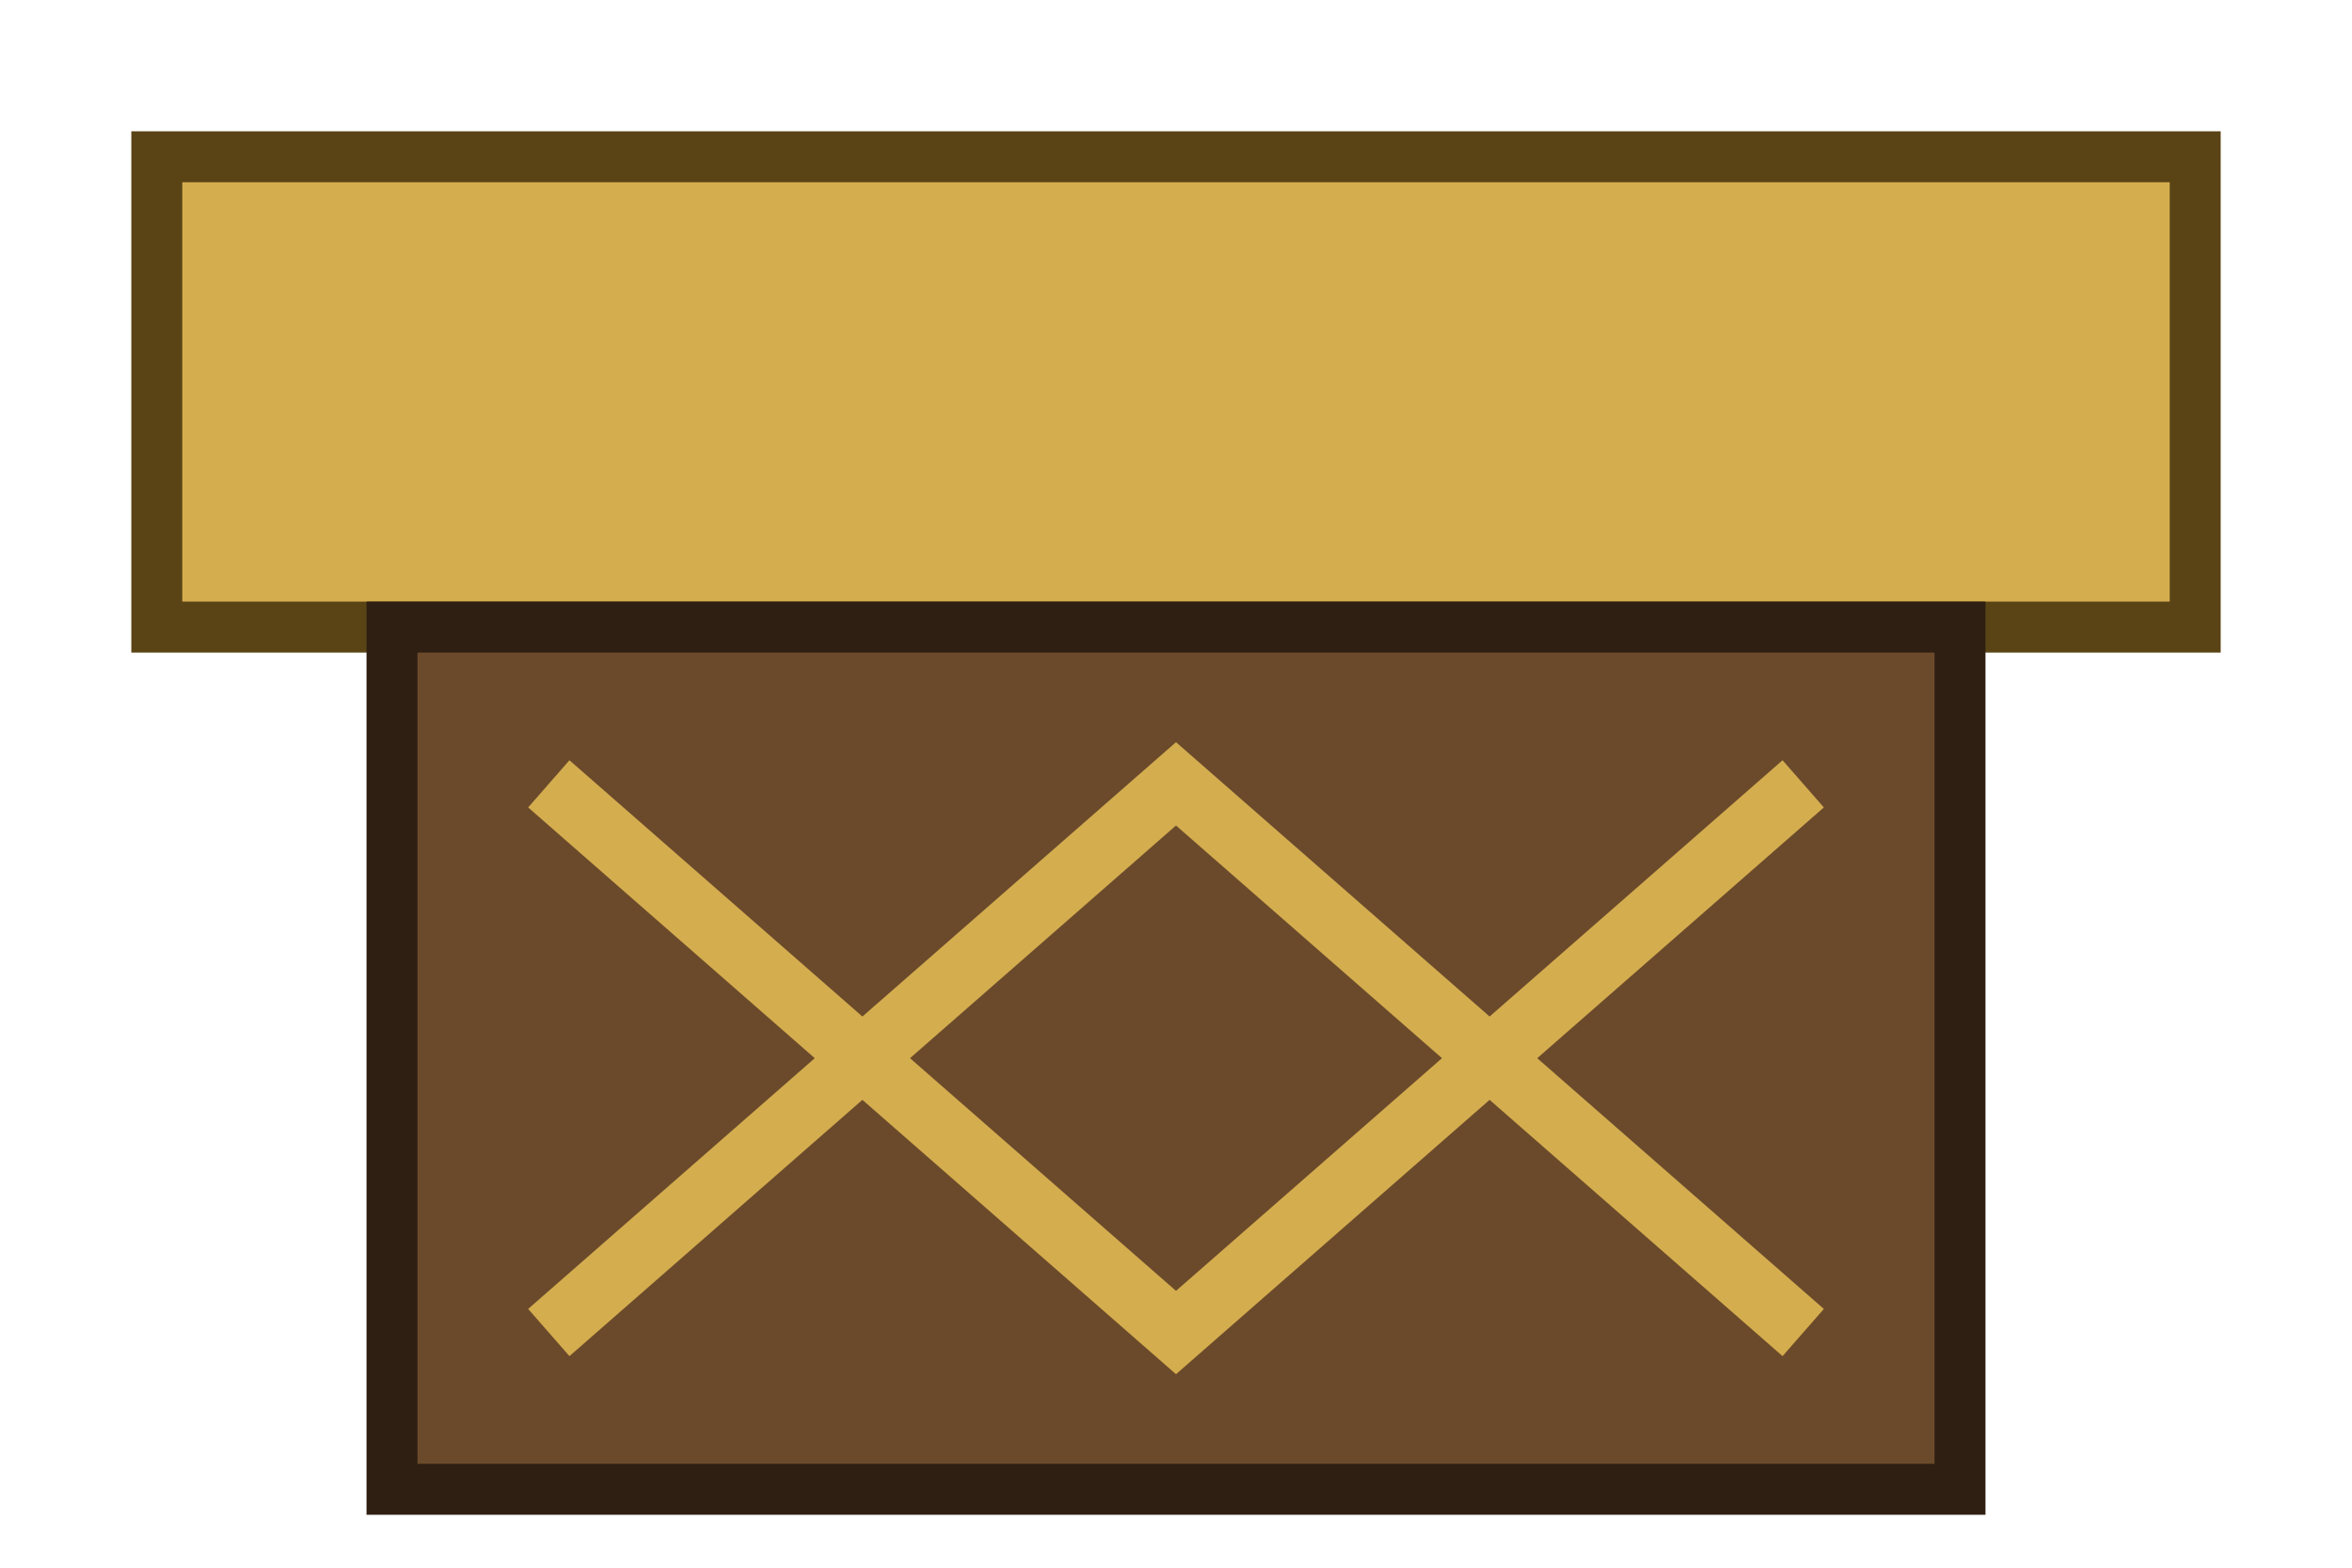
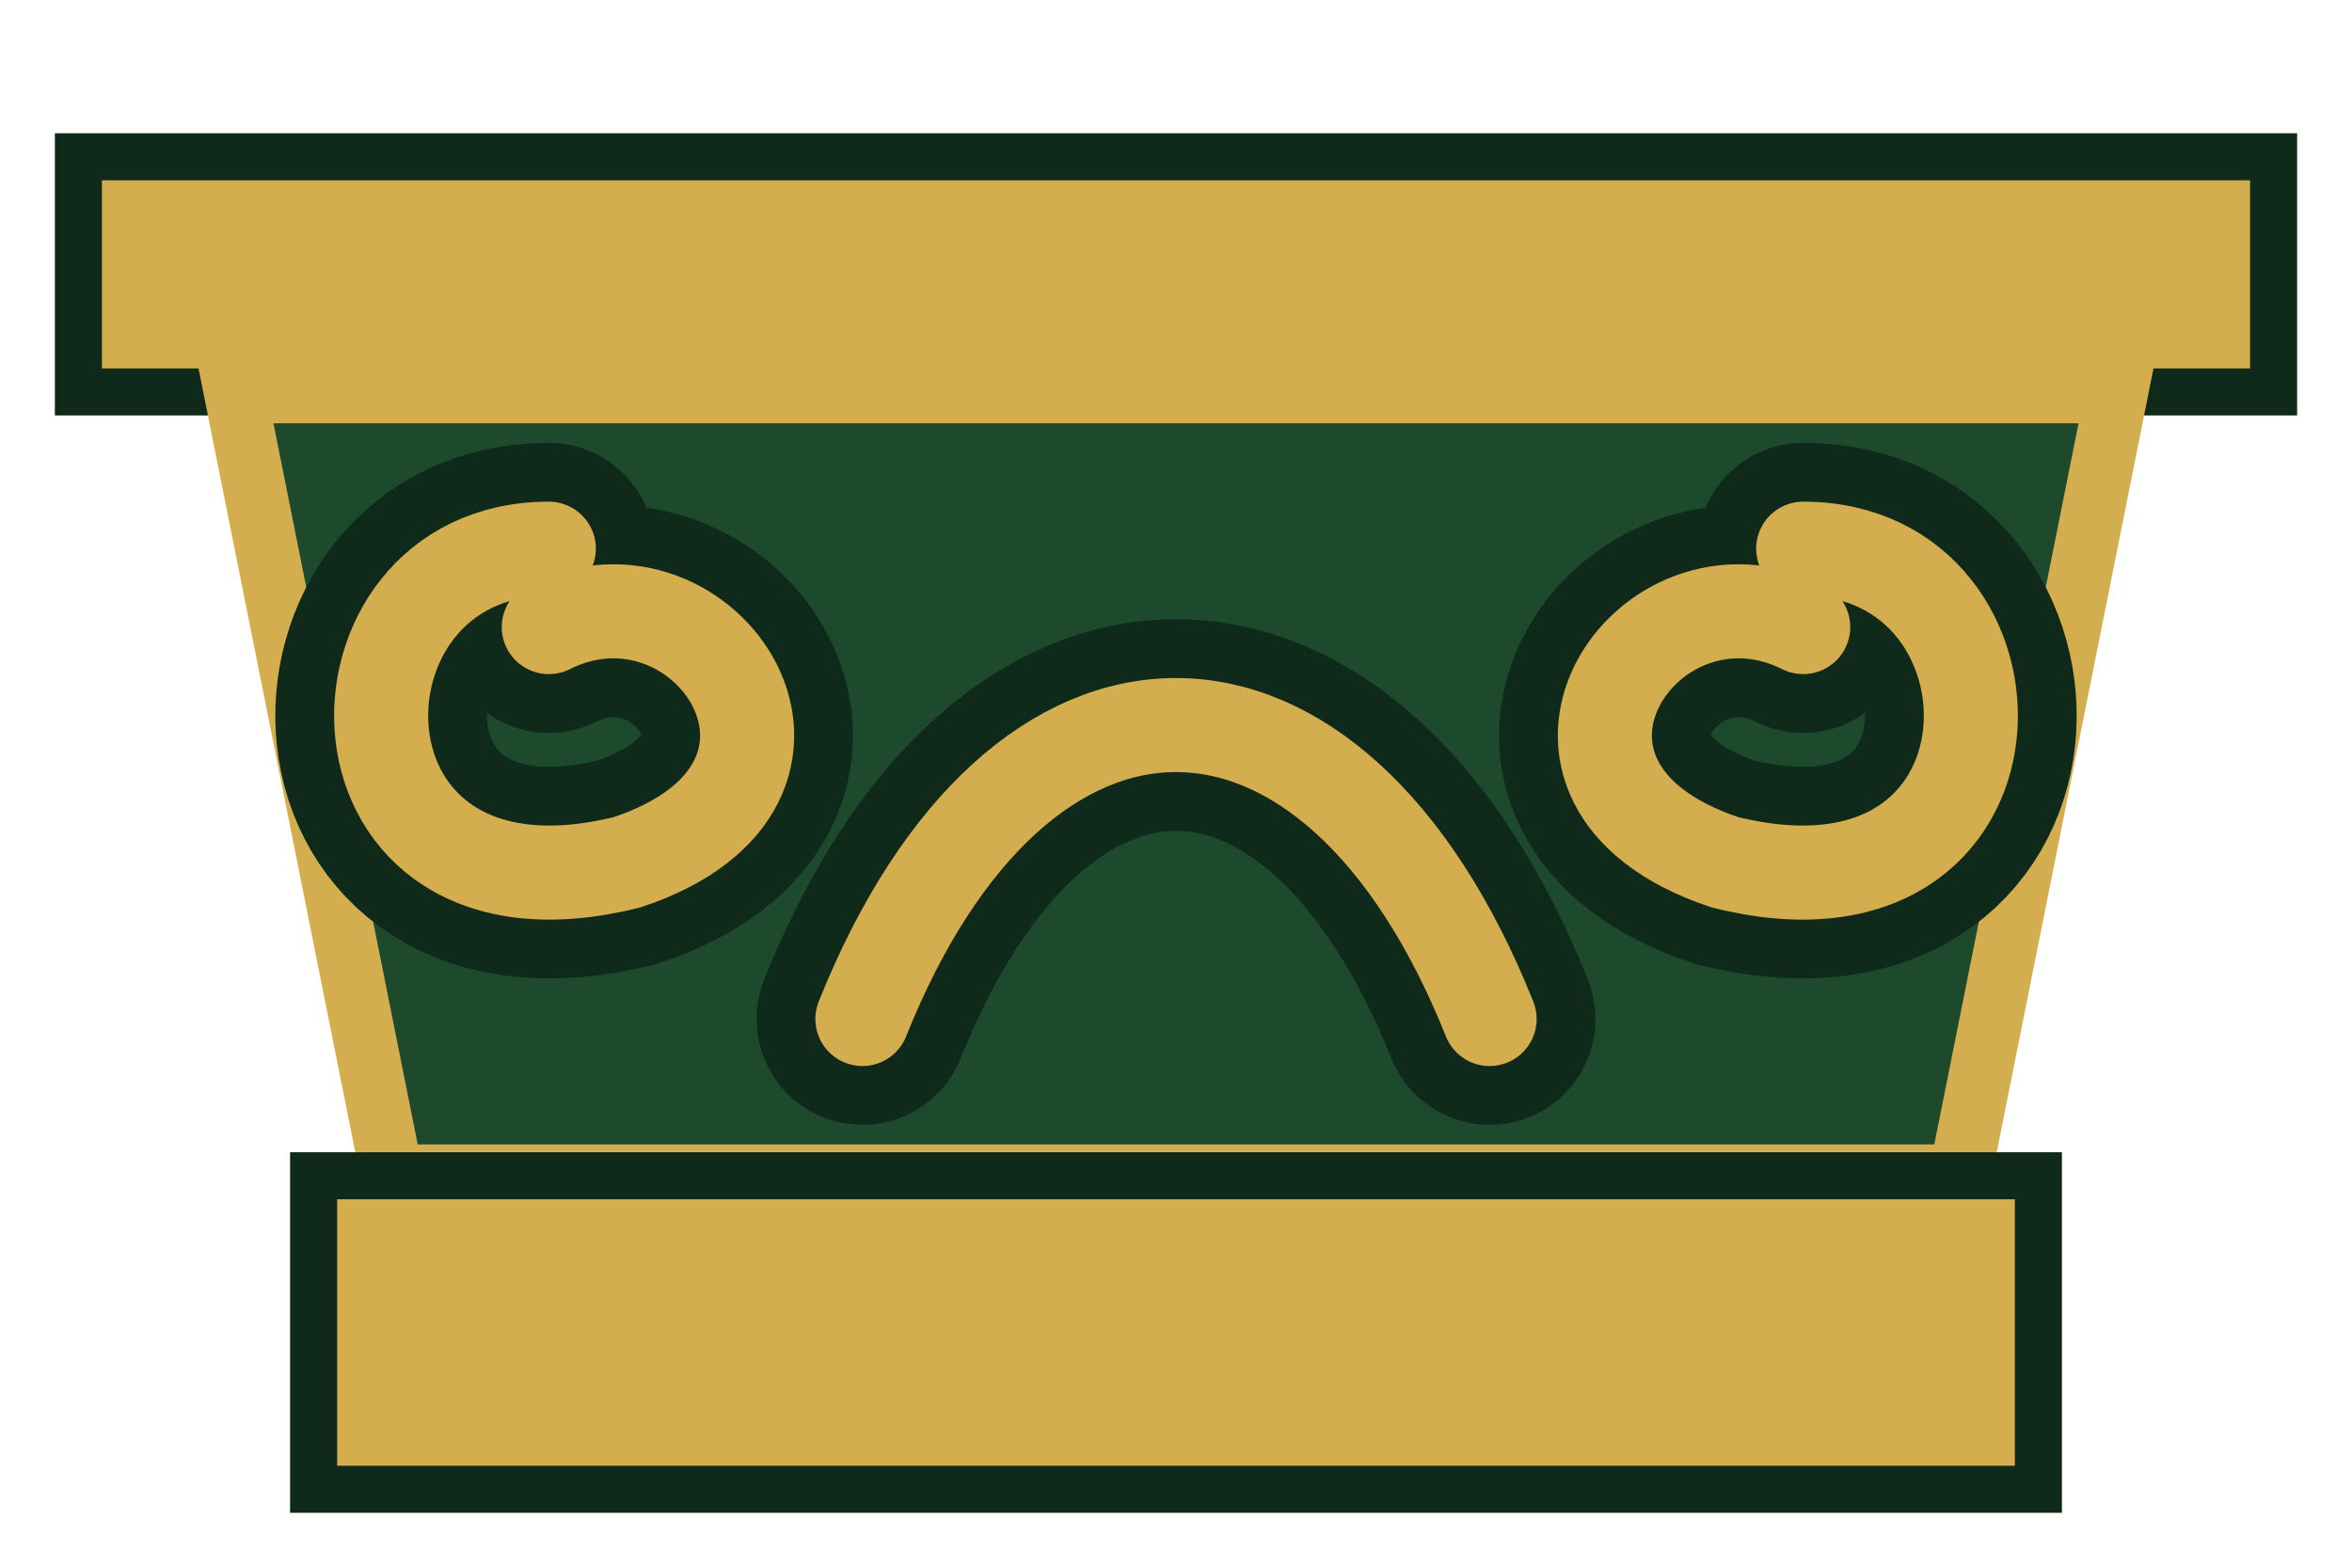
<svg xmlns="http://www.w3.org/2000/svg" viewBox="0 0 60 40">
-   <rect x="4" y="4" width="52" height="12" fill="#d4ad4f" stroke="#5a4416" stroke-width="1.3" />
-   <rect x="10" y="16" width="40" height="22" fill="#6b4a2b" stroke="#2e1f12" stroke-width="1.3" />
-   <path d="M14 20L30 34L46 20M14 34L30 20L46 34" fill="none" stroke="#d4ad4f" stroke-width="1.6" />
+   <path d="M2 4H58V10H2Z" fill="#d4ad4f" stroke="#0f2a1a" stroke-width="1.2" />
+   <path d="M6 10H54L50 30H10Z" fill="#1d4a2c" stroke="#d4ad4f" stroke-width="1.6" />
+   <path d="M14 14C8 14 8 24 16 22C22 20 18 14 14 16" fill="none" stroke="#0f2a1a" stroke-width="5.4" stroke-linecap="round" />
+   <path d="M14 14C8 14 8 24 16 22C22 20 18 14 14 16" fill="none" stroke="#d4ad4f" stroke-width="2.4" stroke-linecap="round" />
+   <path d="M46 14C52 14 52 24 44 22C38 20 42 14 46 16" fill="none" stroke="#0f2a1a" stroke-width="5.4" stroke-linecap="round" />
+   <path d="M46 14C52 14 52 24 44 22C38 20 42 14 46 16" fill="none" stroke="#d4ad4f" stroke-width="2.4" stroke-linecap="round" />
+   <path d="M22 26C26 16 34 16 38 26" fill="none" stroke="#0f2a1a" stroke-width="5.4" stroke-linecap="round" />
+   <path d="M22 26C26 16 34 16 38 26" fill="none" stroke="#d4ad4f" stroke-width="2.4" stroke-linecap="round" />
+   <path d="M8 30H52V38H8Z" fill="#d4ad4f" stroke="#0f2a1a" stroke-width="1.2" />
</svg>
